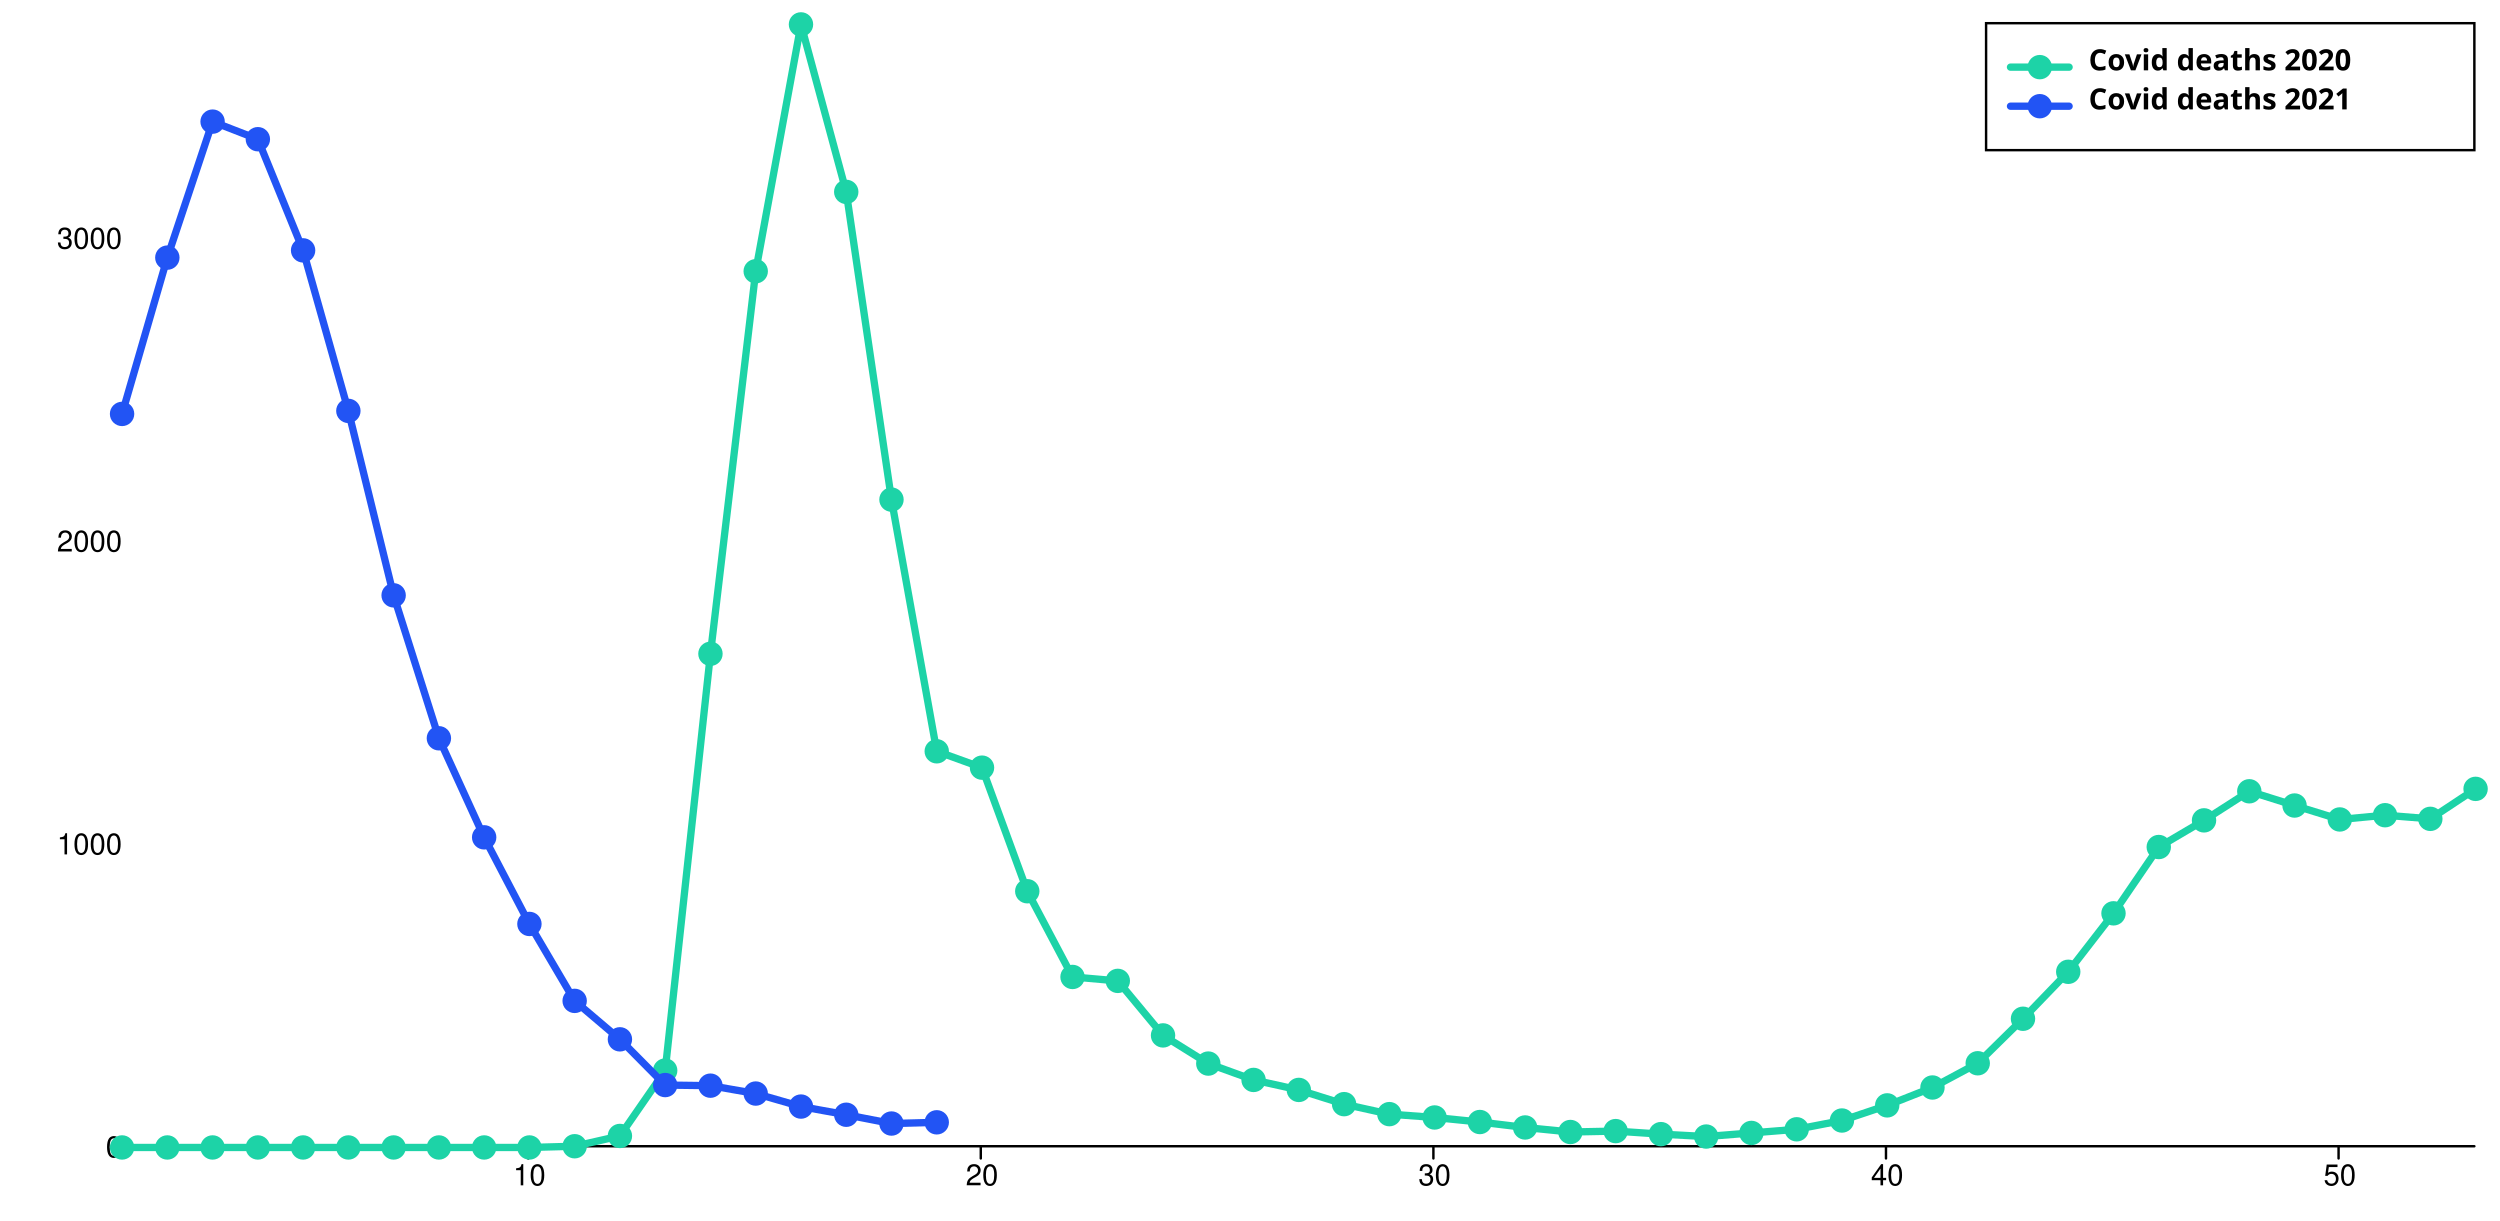
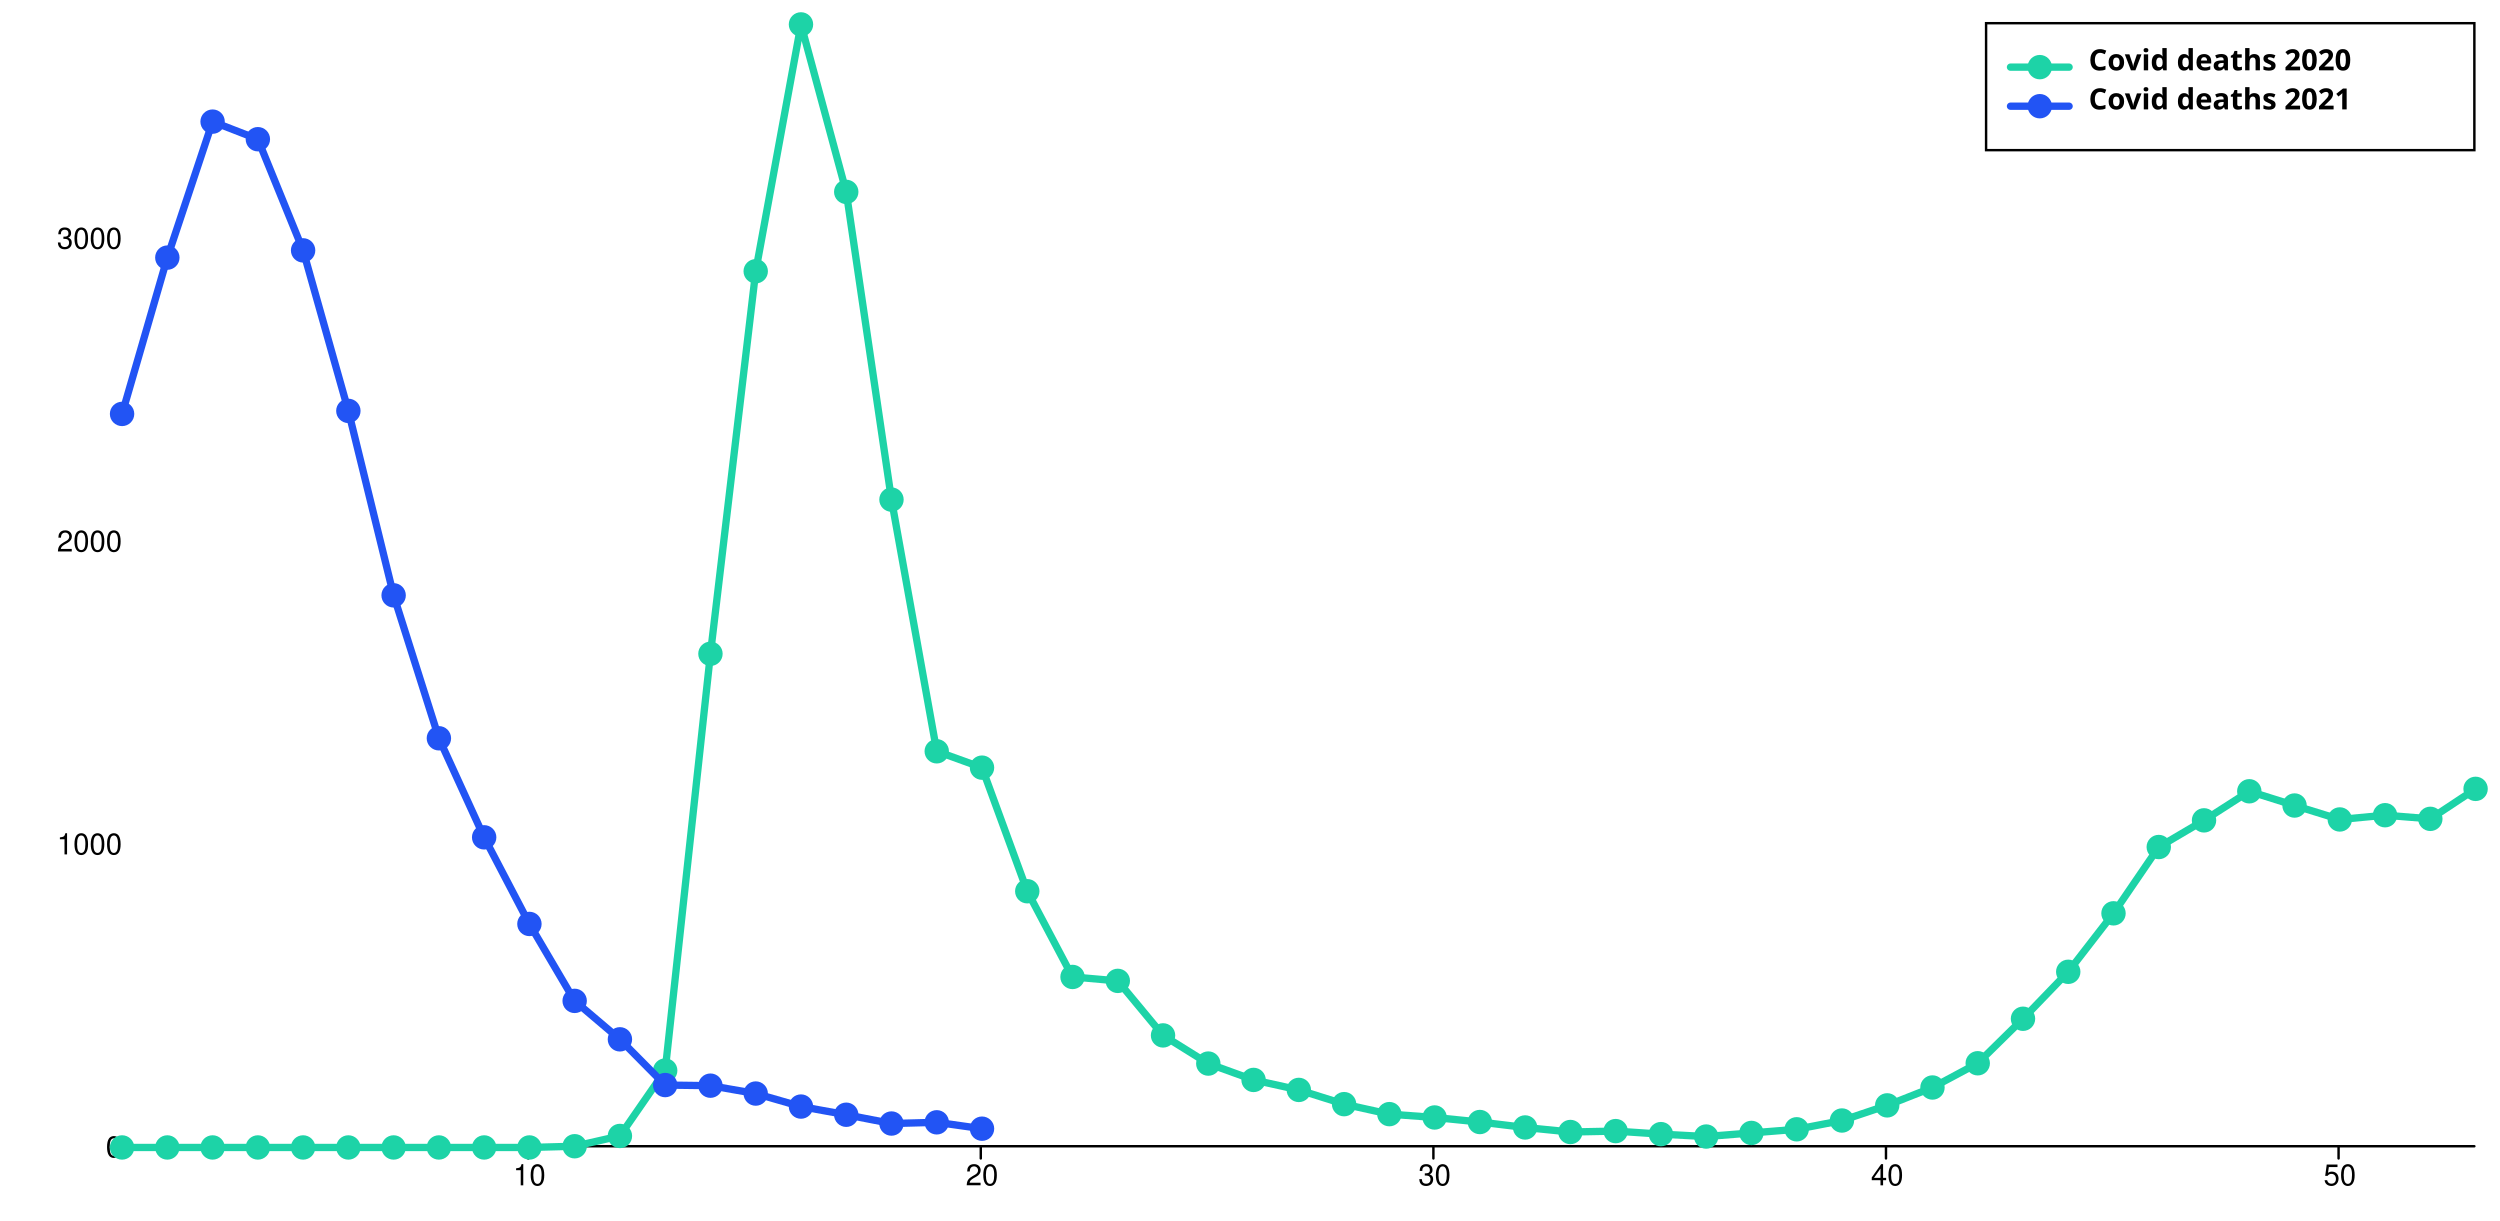
<svg xmlns="http://www.w3.org/2000/svg" width="1024" height="500" viewBox="0 0 1024 500" style="overflow:display" preserveAspectRatio="xMinYMin meet" overflow="visible">
  <defs>
    <style>
	.data-series path.line { fill-opacity: 0; stroke: black; }
	.data-series:hover path.line, .data-series.on path.line { cursor:pointer; }
	.data-series path.line.dotted { stroke-dasharray: 12 20 }
	#covid-deaths-2020-under80:hover path.line, #covid-deaths-2020-under80.on path.line { stroke-width: 5; }
	.data-series-0:hover circle, .data-series-0.on circle { display: inline; cursor:pointer; }
	#covid-deaths-2021-under80:hover path.line, #covid-deaths-2021-under80.on path.line { stroke-width: 5; }
	.data-series-1:hover circle, .data-series-1.on circle { display: inline; cursor:pointer; }
	.key rect { fill:transparent;stroke-width:1;stroke:black; }
	.key text { text-anchor:start;dominant-baseline:hanging;font-weight:bold;fill:black;stroke-width:0;font-family:sans-serif; }
	.graph-grid { font-family: "Helvetica Neue",Helvetica,Arial,"Lucida Grande",sans-serif; }
	.graph-grid line { stroke: black; stroke-width: 1; stroke-linecap: round; }
	.graph-grid.graph-grid-x text { text-anchor: middle; dominant-baseline: hanging; transform: translateY(10px); }
	.graph-grid.graph-grid-y text { text-anchor: end; dominant-baseline: middle; transform: translateX(-10px); }
	</style>
  </defs>
  <g class="graph-grid graph-grid-y">
    <line x1="49.50" y1="469.50" x2="1013.50" y2="469.50" data-left="50" />
    <text x="60" y="470" text-anchor="end">0</text>
    <text x="60" y="345.944" text-anchor="end">1000</text>
    <text x="60" y="221.888" text-anchor="end">2000</text>
    <text x="60" y="97.832" text-anchor="end">3000</text>
    <text style="text-anchor:middle;dominant-baseline:hanging;font-weight:bold;transform: translateY(240px) rotate(-90deg);" />
  </g>
  <g class="graph-grid graph-grid-x">
    <line class="tick" x1="216.35" y1="469.50" x2="216.35" y2="474.50" />
    <text x="216.846" y="470" text-anchor="middle">10</text>
    <line class="tick" x1="401.73" y1="469.50" x2="401.73" y2="474.50" />
    <text x="402.231" y="470" text-anchor="middle">20</text>
    <line class="tick" x1="587.12" y1="469.50" x2="587.12" y2="474.50" />
    <text x="587.615" y="470" text-anchor="middle">30</text>
    <line class="tick" x1="772.50" y1="469.50" x2="772.50" y2="474.50" />
    <text x="773" y="470" text-anchor="middle">40</text>
    <line class="tick" x1="957.88" y1="469.50" x2="957.88" y2="474.50" />
    <text x="958.385" y="470" text-anchor="middle">50</text>
    <text style="text-anchor:middle;dominant-baseline:hanging;font-weight:bold;transform: translateY(240px) rotate(-90deg);" />
  </g>
  <g id="covid-deaths-2020-under80" class="data-series data-series-0">
    <path d="M 50.00,470.00L 68.54,470.00L 87.08,470.00L 105.62,470.00L 124.15,470.00L 142.69,470.00L 161.23,470.00L 179.77,470.00L 198.31,470.00L 216.85,470.00L 235.38,469.50L 253.92,465.29L 272.46,438.49L 291.00,267.79L 309.54,111.11L 328.08,10.00L 346.62,78.60L 365.15,204.64L 383.69,307.73L 402.23,314.43L 420.77,365.05L 439.31,400.16L 457.85,401.77L 476.38,424.10L 494.92,435.64L 513.46,442.34L 532.00,446.43L 550.54,452.26L 569.08,456.35L 587.62,457.72L 606.15,459.58L 624.69,461.81L 643.23,463.67L 661.77,463.30L 680.31,464.54L 698.85,465.53L 717.38,464.05L 735.92,462.56L 754.46,458.96L 773.00,452.76L 791.54,445.44L 810.08,435.51L 828.62,417.28L 847.15,398.05L 865.69,374.10L 884.23,346.94L 902.77,336.02L 921.31,324.11L 939.85,329.94L 958.38,335.65L 976.92,333.91L 995.46,335.40L 1014.00,323.12" class="line" style="stroke:#1DD3A7" stroke-width="3" stroke-linecap="round" />
    <circle cx="50.00" cy="470.00" data-y="0.00" data-x="1" r="5" fill="#1DD3A7" />
    <circle cx="68.54" cy="470.00" data-y="0.00" data-x="2" r="5" fill="#1DD3A7" />
    <circle cx="87.08" cy="470.00" data-y="0.00" data-x="3" r="5" fill="#1DD3A7" />
    <circle cx="105.62" cy="470.00" data-y="0.00" data-x="4" r="5" fill="#1DD3A7" />
    <circle cx="124.15" cy="470.00" data-y="0.00" data-x="5" r="5" fill="#1DD3A7" />
    <circle cx="142.69" cy="470.00" data-y="0.00" data-x="6" r="5" fill="#1DD3A7" />
    <circle cx="161.23" cy="470.00" data-y="0.00" data-x="7" r="5" fill="#1DD3A7" />
    <circle cx="179.77" cy="470.00" data-y="0.00" data-x="8" r="5" fill="#1DD3A7" />
    <circle cx="198.31" cy="470.00" data-y="0.00" data-x="9" r="5" fill="#1DD3A7" />
    <circle cx="216.85" cy="470.00" data-y="0.00" data-x="10" r="5" fill="#1DD3A7" />
    <circle cx="235.38" cy="469.50" data-y="4.00" data-x="11" r="5" fill="#1DD3A7" />
    <circle cx="253.92" cy="465.29" data-y="38.00" data-x="12" r="5" fill="#1DD3A7" />
    <circle cx="272.46" cy="438.49" data-y="254.00" data-x="13" r="5" fill="#1DD3A7" />
    <circle cx="291.00" cy="267.79" data-y="1630.00" data-x="14" r="5" fill="#1DD3A7" />
    <circle cx="309.54" cy="111.11" data-y="2893.00" data-x="15" r="5" fill="#1DD3A7" />
    <circle cx="328.08" cy="10.00" data-y="3708.00" data-x="16" r="5" fill="#1DD3A7" />
    <circle cx="346.62" cy="78.60" data-y="3155.00" data-x="17" r="5" fill="#1DD3A7" />
    <circle cx="365.15" cy="204.64" data-y="2139.00" data-x="18" r="5" fill="#1DD3A7" />
    <circle cx="383.69" cy="307.73" data-y="1308.00" data-x="19" r="5" fill="#1DD3A7" />
    <circle cx="402.23" cy="314.43" data-y="1254.00" data-x="20" r="5" fill="#1DD3A7" />
    <circle cx="420.77" cy="365.05" data-y="846.00" data-x="21" r="5" fill="#1DD3A7" />
    <circle cx="439.31" cy="400.16" data-y="563.00" data-x="22" r="5" fill="#1DD3A7" />
    <circle cx="457.85" cy="401.77" data-y="550.00" data-x="23" r="5" fill="#1DD3A7" />
    <circle cx="476.38" cy="424.10" data-y="370.00" data-x="24" r="5" fill="#1DD3A7" />
    <circle cx="494.92" cy="435.64" data-y="277.00" data-x="25" r="5" fill="#1DD3A7" />
    <circle cx="513.46" cy="442.34" data-y="223.00" data-x="26" r="5" fill="#1DD3A7" />
    <circle cx="532.00" cy="446.43" data-y="190.00" data-x="27" r="5" fill="#1DD3A7" />
    <circle cx="550.54" cy="452.26" data-y="143.00" data-x="28" r="5" fill="#1DD3A7" />
    <circle cx="569.08" cy="456.35" data-y="110.00" data-x="29" r="5" fill="#1DD3A7" />
    <circle cx="587.62" cy="457.72" data-y="99.00" data-x="30" r="5" fill="#1DD3A7" />
    <circle cx="606.15" cy="459.58" data-y="84.00" data-x="31" r="5" fill="#1DD3A7" />
    <circle cx="624.69" cy="461.81" data-y="66.00" data-x="32" r="5" fill="#1DD3A7" />
    <circle cx="643.23" cy="463.67" data-y="51.00" data-x="33" r="5" fill="#1DD3A7" />
    <circle cx="661.77" cy="463.30" data-y="54.00" data-x="34" r="5" fill="#1DD3A7" />
    <circle cx="680.31" cy="464.54" data-y="44.00" data-x="35" r="5" fill="#1DD3A7" />
    <circle cx="698.85" cy="465.53" data-y="36.00" data-x="36" r="5" fill="#1DD3A7" />
    <circle cx="717.38" cy="464.05" data-y="48.00" data-x="37" r="5" fill="#1DD3A7" />
    <circle cx="735.92" cy="462.56" data-y="60.00" data-x="38" r="5" fill="#1DD3A7" />
    <circle cx="754.46" cy="458.96" data-y="89.00" data-x="39" r="5" fill="#1DD3A7" />
    <circle cx="773.00" cy="452.76" data-y="139.00" data-x="40" r="5" fill="#1DD3A7" />
    <circle cx="791.54" cy="445.44" data-y="198.00" data-x="41" r="5" fill="#1DD3A7" />
    <circle cx="810.08" cy="435.51" data-y="278.00" data-x="42" r="5" fill="#1DD3A7" />
    <circle cx="828.62" cy="417.28" data-y="425.00" data-x="43" r="5" fill="#1DD3A7" />
    <circle cx="847.15" cy="398.05" data-y="580.00" data-x="44" r="5" fill="#1DD3A7" />
    <circle cx="865.69" cy="374.10" data-y="773.00" data-x="45" r="5" fill="#1DD3A7" />
    <circle cx="884.23" cy="346.94" data-y="992.00" data-x="46" r="5" fill="#1DD3A7" />
    <circle cx="902.77" cy="336.02" data-y="1080.00" data-x="47" r="5" fill="#1DD3A7" />
    <circle cx="921.31" cy="324.11" data-y="1176.00" data-x="48" r="5" fill="#1DD3A7" />
    <circle cx="939.85" cy="329.94" data-y="1129.00" data-x="49" r="5" fill="#1DD3A7" />
    <circle cx="958.38" cy="335.65" data-y="1083.00" data-x="50" r="5" fill="#1DD3A7" />
    <circle cx="976.92" cy="333.91" data-y="1097.00" data-x="51" r="5" fill="#1DD3A7" />
    <circle cx="995.46" cy="335.40" data-y="1085.00" data-x="52" r="5" fill="#1DD3A7" />
    <circle cx="1014.00" cy="323.12" data-y="1184.00" data-x="53" r="5" fill="#1DD3A7" />
  </g>
  <g id="covid-deaths-2021-under80" class="data-series data-series-1">
-     <path d="M 50.00,169.54L 68.54,105.52L 87.08,49.82L 105.62,57.02L 124.15,102.55L 142.69,168.30L 161.23,243.85L 179.77,302.40L 198.31,342.97L 216.85,378.45L 235.38,409.96L 253.92,425.71L 272.46,444.44L 291.00,444.69L 309.54,447.92L 328.08,453.25L 346.62,456.60L 365.15,460.20L 383.69,459.70" class="line" style="stroke:#2254F4" stroke-width="3" stroke-linecap="round" />
+     <path d="M 50.00,169.54L 68.54,105.52L 87.08,49.82L 105.62,57.02L 124.15,102.55L 142.69,168.30L 161.23,243.85L 179.77,302.40L 198.31,342.97L 216.85,378.45L 235.38,409.96L 253.92,425.71L 272.46,444.44L 291.00,444.69L 309.54,447.92L 328.08,453.25L 346.62,456.60L 365.15,460.20L 383.69,459.70L 402.23,462.31" class="line" style="stroke:#2254F4" stroke-width="3" stroke-linecap="round" />
    <circle cx="50.00" cy="169.54" data-y="2422.00" data-x="1" r="5" fill="#2254F4" />
    <circle cx="68.54" cy="105.52" data-y="2938.00" data-x="2" r="5" fill="#2254F4" />
    <circle cx="87.08" cy="49.82" data-y="3387.00" data-x="3" r="5" fill="#2254F4" />
    <circle cx="105.62" cy="57.02" data-y="3329.00" data-x="4" r="5" fill="#2254F4" />
    <circle cx="124.15" cy="102.55" data-y="2962.00" data-x="5" r="5" fill="#2254F4" />
    <circle cx="142.69" cy="168.30" data-y="2432.00" data-x="6" r="5" fill="#2254F4" />
    <circle cx="161.23" cy="243.85" data-y="1823.00" data-x="7" r="5" fill="#2254F4" />
    <circle cx="179.77" cy="302.40" data-y="1351.00" data-x="8" r="5" fill="#2254F4" />
    <circle cx="198.31" cy="342.97" data-y="1024.00" data-x="9" r="5" fill="#2254F4" />
    <circle cx="216.85" cy="378.45" data-y="738.00" data-x="10" r="5" fill="#2254F4" />
    <circle cx="235.38" cy="409.96" data-y="484.00" data-x="11" r="5" fill="#2254F4" />
    <circle cx="253.92" cy="425.71" data-y="357.00" data-x="12" r="5" fill="#2254F4" />
    <circle cx="272.46" cy="444.44" data-y="206.00" data-x="13" r="5" fill="#2254F4" />
    <circle cx="291.00" cy="444.69" data-y="204.00" data-x="14" r="5" fill="#2254F4" />
    <circle cx="309.54" cy="447.92" data-y="178.00" data-x="15" r="5" fill="#2254F4" />
    <circle cx="328.08" cy="453.25" data-y="135.00" data-x="16" r="5" fill="#2254F4" />
    <circle cx="346.62" cy="456.60" data-y="108.00" data-x="17" r="5" fill="#2254F4" />
    <circle cx="365.15" cy="460.20" data-y="79.00" data-x="18" r="5" fill="#2254F4" />
    <circle cx="383.69" cy="459.70" data-y="83.00" data-x="19" r="5" fill="#2254F4" />
+     <circle cx="402.23" cy="462.31" data-y="62.00" data-x="20" r="5" fill="#2254F4" />
  </g>
  <g class="key">
    <rect x="813.5" y="9.5" width="200" height="52" />
    <g id="covid-deaths-2020-under80-key">&gt;	<text x="823.5" y="19.5">
        <tspan dx="32" dy="0">Covid deaths 2020</tspan>
      </text>
      <path d="M823.50,27.50 l 24 0" class="line" style="stroke:#1DD3A7" stroke-width="3" stroke-linecap="round" />
      <circle cx="835.50" cy="27.50" r="5" fill="#1DD3A7" />
    </g>
    <g id="covid-deaths-2021-under80-key">&gt;	<text x="823.5" y="35.5">
        <tspan dx="32" dy="0">Covid deaths 2021</tspan>
      </text>
      <path d="M823.50,43.50 l 24 0" class="line" style="stroke:#2254F4" stroke-width="3" stroke-linecap="round" />
      <circle cx="835.50" cy="43.50" r="5" fill="#2254F4" />
    </g>
  </g>
</svg>
